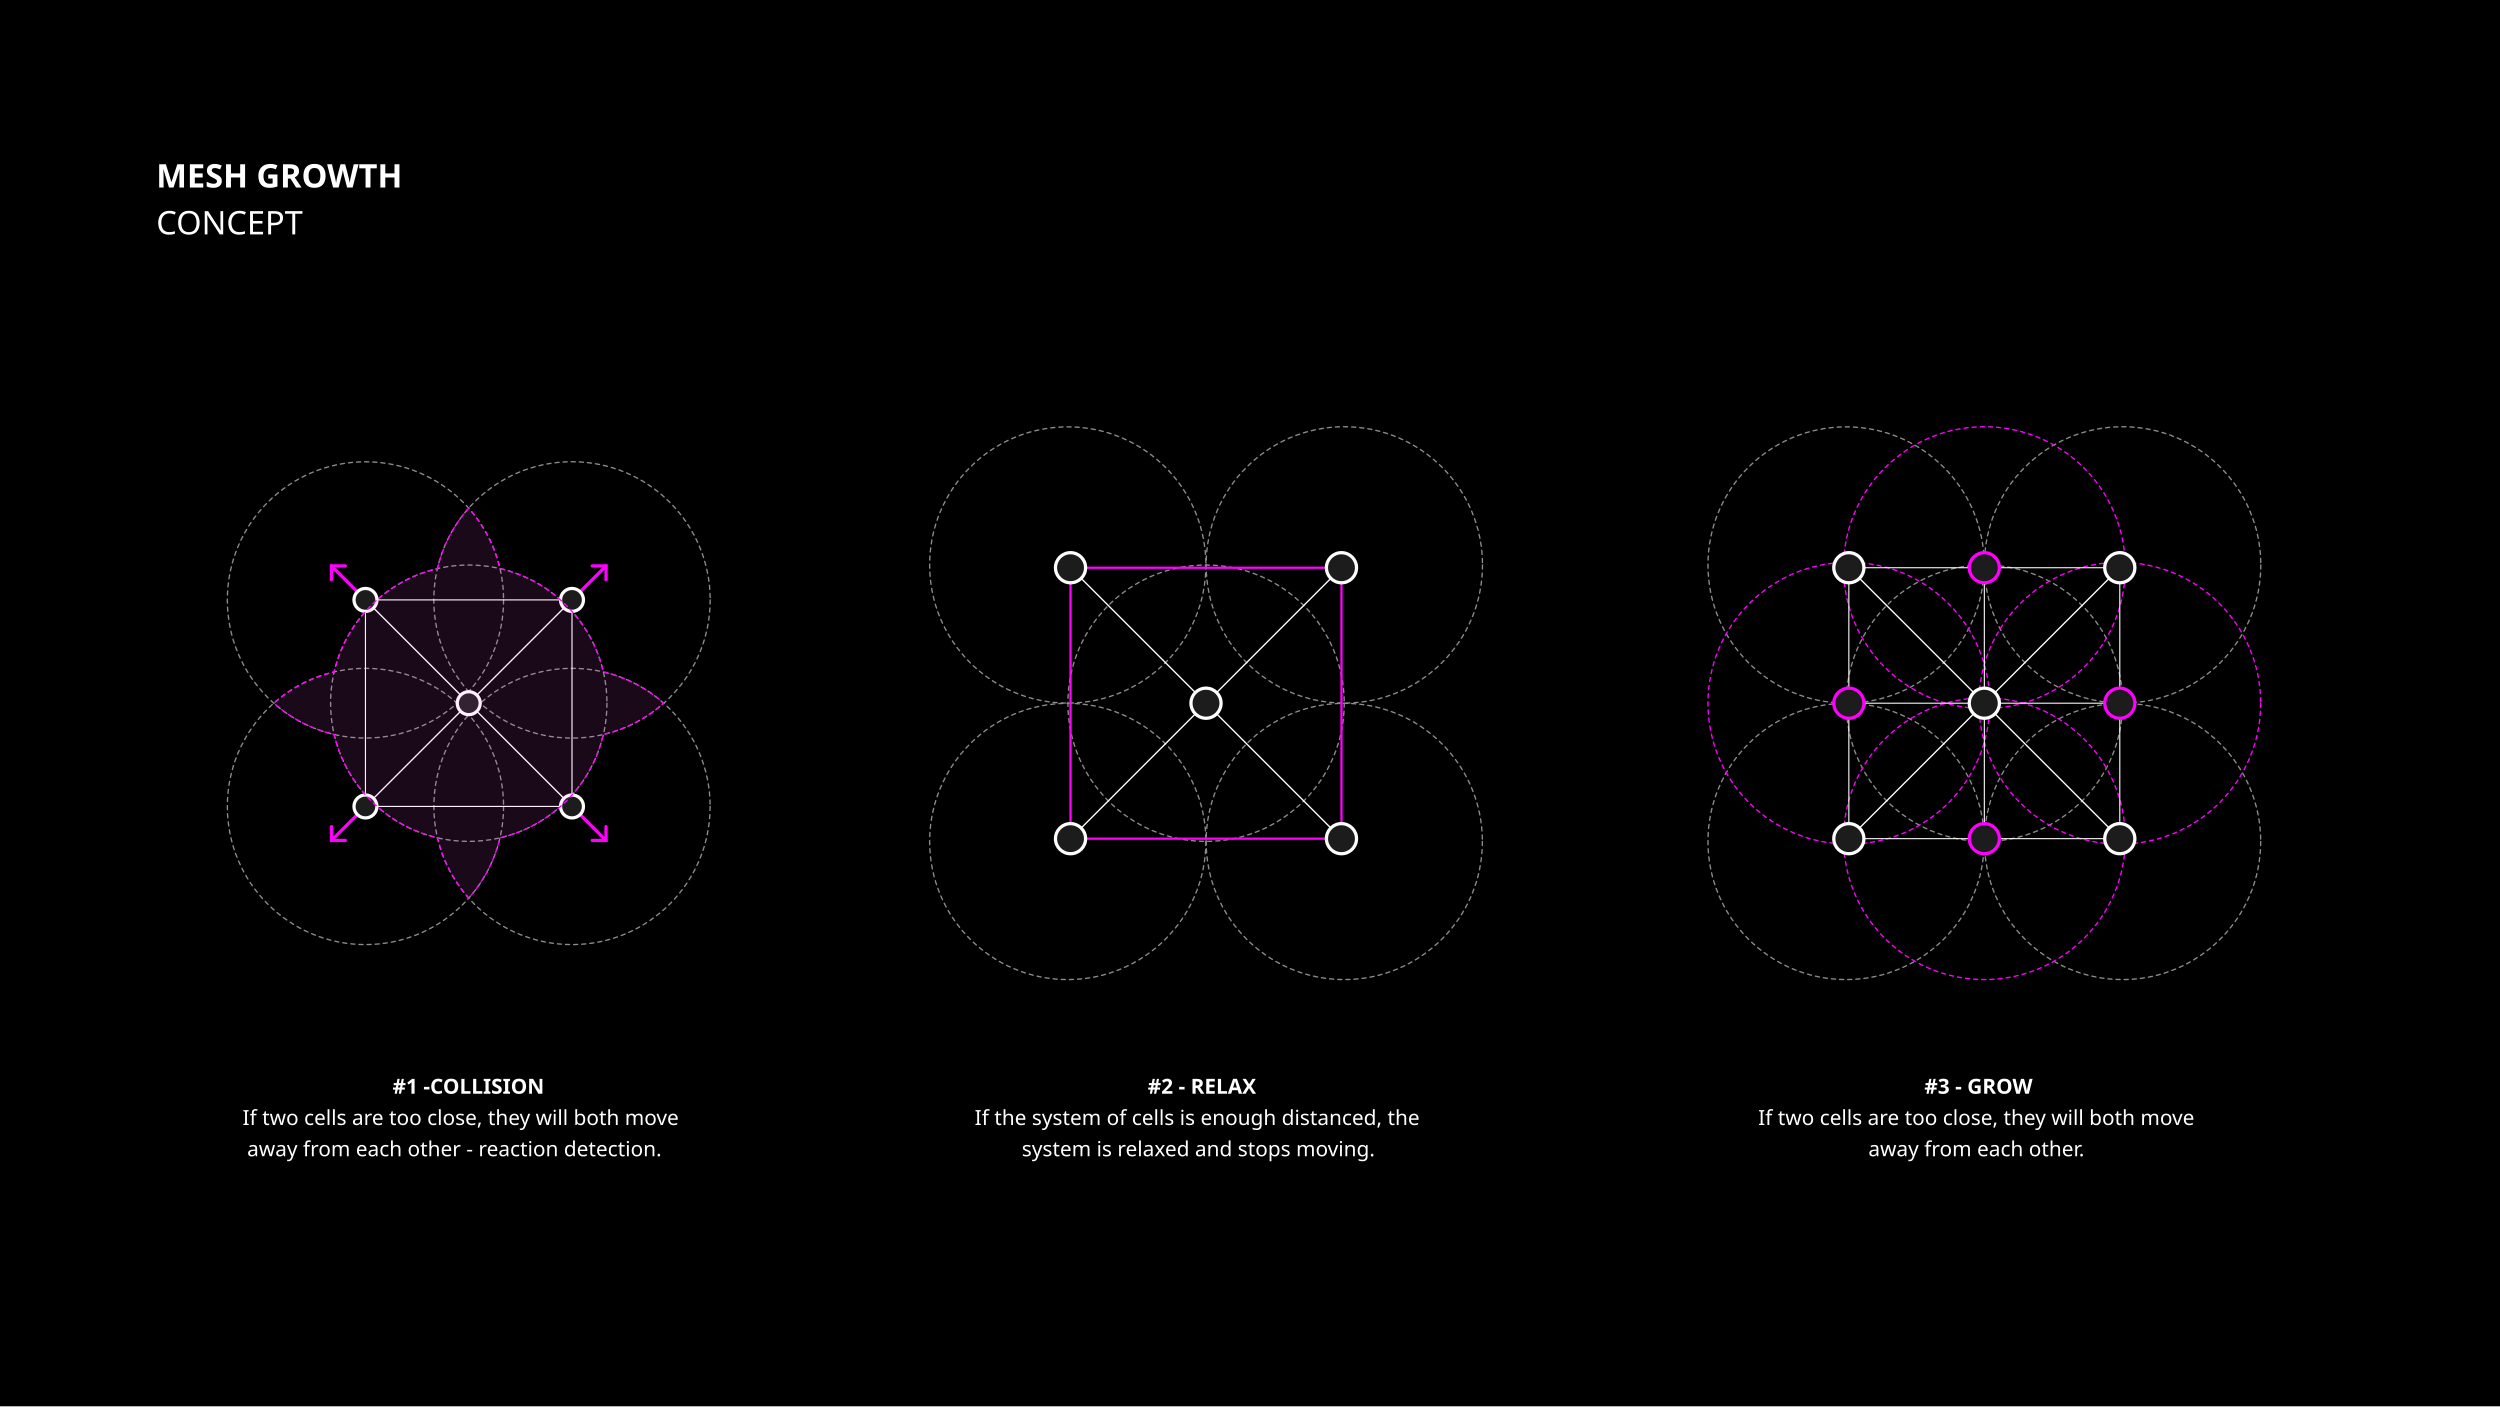
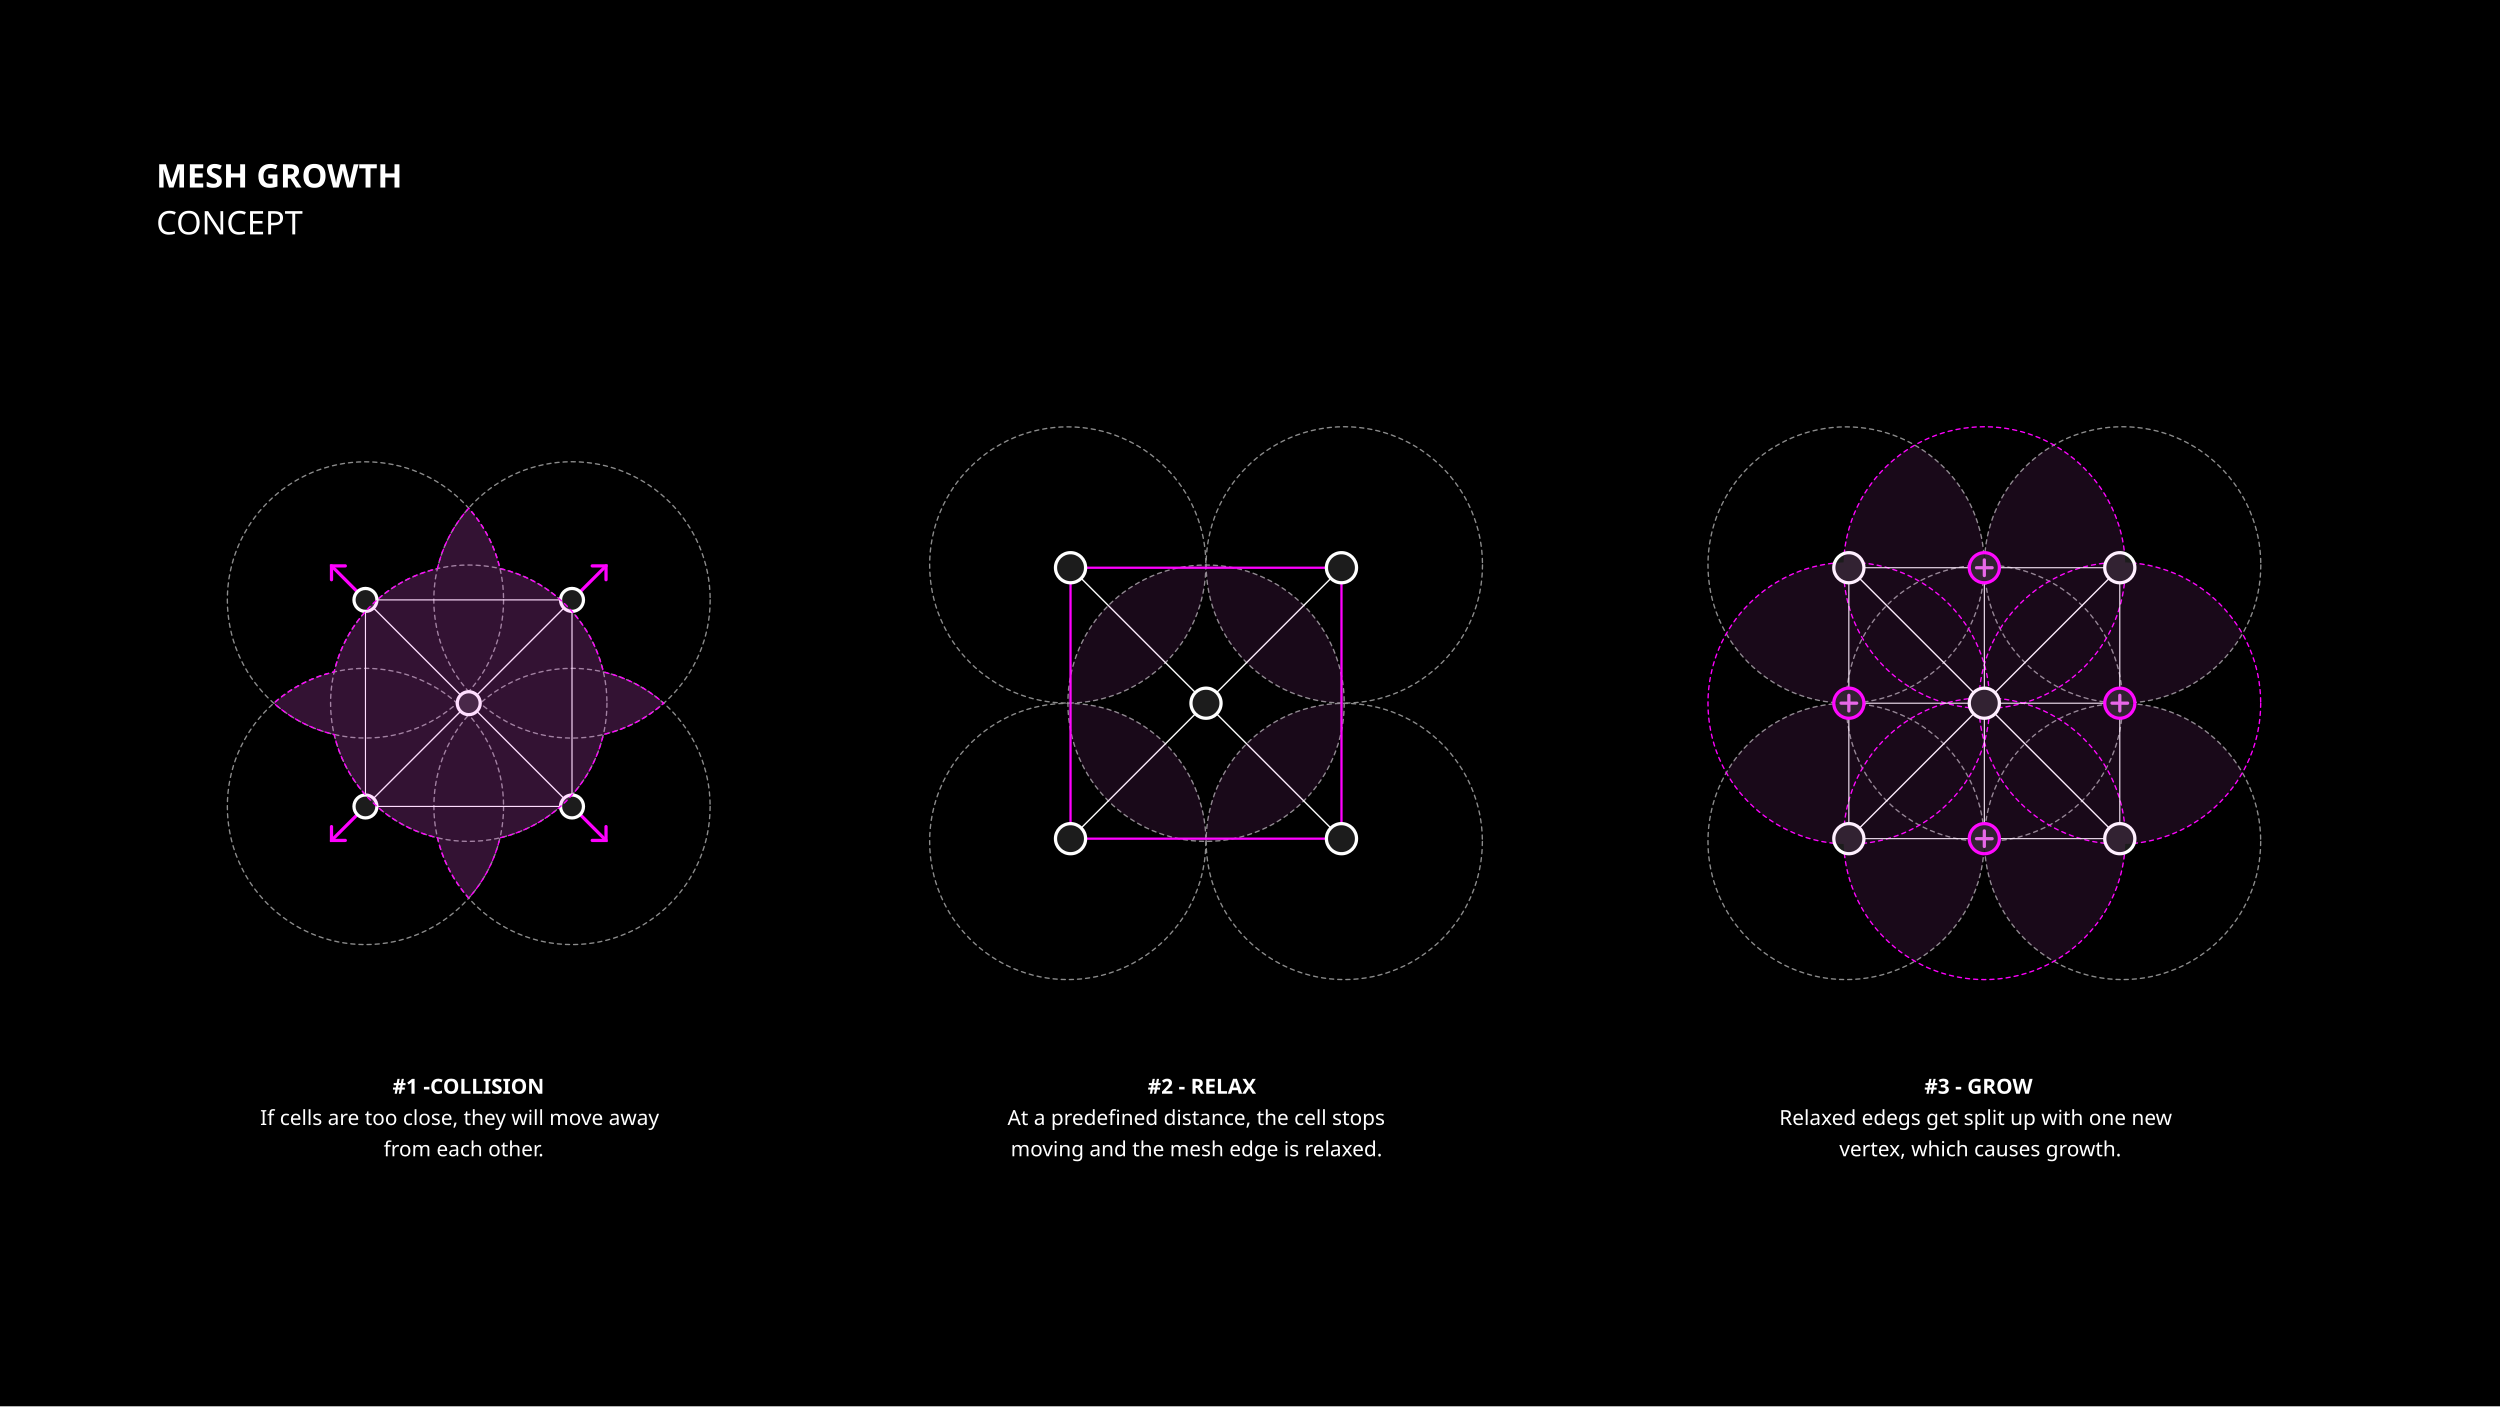
<svg xmlns="http://www.w3.org/2000/svg" width="100%" height="100%" viewBox="0 0 3840 2160" version="1.1" xml:space="preserve" style="fill-rule:evenodd;clip-rule:evenodd;stroke-linecap:round;stroke-linejoin:round;stroke-miterlimit:1.5;">
  <g transform="matrix(2.25707,0,0,1.51757,0,0)">
    <rect x="0" y="0" width="1701.32" height="1423.33" />
  </g>
  <g>
    <text x="240px" y="288px" style="font-family:'Poppins-Bold', 'Poppins';font-weight:700;font-size:50px;fill:white;">MESH GROWTH</text>
    <text x="240px" y="360px" style="font-family:'Poppins-ExtraLight', 'Poppins';font-weight:275;font-size:50px;fill:white;">CONCEPT</text>
  </g>
-   <g transform="matrix(1,0,0,1,120,1407.3)">
-     <text x="482.928px" y="272.703px" style="font-family:'Poppins-Bold', 'Poppins';font-weight:700;font-size:32px;fill:white;">#1 -COLLISION</text>
-     <text x="252.48px" y="320.703px" style="font-family:'Poppins-ExtraLight', 'Poppins';font-weight:275;font-size:32px;fill:white;">If two cells are too close, they will both move</text>
-     <text x="259.616px" y="368.703px" style="font-family:'Poppins-ExtraLight', 'Poppins';font-weight:275;font-size:32px;fill:white;">away from each other - reaction detection.</text>
-   </g>
-   <g transform="matrix(1,0,0,1,1252.5,1407.3)">
-     <text x="510.384px" y="272.703px" style="font-family:'Poppins-Bold', 'Poppins';font-weight:700;font-size:32px;fill:white;">#2 - RELAX</text>
-     <text x="244.56px" y="320.703px" style="font-family:'Poppins-ExtraLight', 'Poppins';font-weight:275;font-size:32px;fill:white;">If the system of cells is enough distanced, the</text>
-     <text x="317.024px" y="368.703px" style="font-family:'Poppins-ExtraLight', 'Poppins';font-weight:275;font-size:32px;fill:white;">system is relaxed and stops moving.</text>
-   </g>
-   <g transform="matrix(1,0,0,1,2448,1407.3)">
-     <text x="507.76px" y="272.703px" style="font-family:'Poppins-Bold', 'Poppins';font-weight:700;font-size:32px;fill:white;">#3 - GROW</text>
-     <text x="252.48px" y="320.703px" style="font-family:'Poppins-ExtraLight', 'Poppins';font-weight:275;font-size:32px;fill:white;">If two cells are too close, they will both move</text>
-     <text x="421.824px" y="368.703px" style="font-family:'Poppins-ExtraLight', 'Poppins';font-weight:275;font-size:32px;fill:white;">away from each other.</text>
-   </g>
-   <g id="m_grow" transform="matrix(1.18447,0,0,1.18447,-1931.28,-4460.59)">
-     <g transform="matrix(0.743703,0,0,0.743703,1077.41,1198.91)">
-       <g id="old_relax_circle">
-         <g transform="matrix(2.04185,0,0,2.04185,-4138.06,-5114.82)">
-           <circle cx="3967.36" cy="4914.02" r="117.954" style="fill:none;stroke:rgb(140,140,140);stroke-width:1.16px;stroke-dasharray:3.47,3.47,0,0;" />
-         </g>
-         <g transform="matrix(2.04185,0,0,2.04185,-4138.06,-5596.93)">
-           <circle cx="3967.36" cy="4914.02" r="117.954" style="fill:none;stroke:rgb(140,140,140);stroke-width:1.16px;stroke-dasharray:3.47,3.47,0,0;" />
-         </g>
-         <g transform="matrix(2.04185,0,0,2.04185,-3655.95,-5114.82)">
-           <circle cx="3967.36" cy="4914.02" r="117.954" style="fill:none;stroke:rgb(140,140,140);stroke-width:1.16px;stroke-dasharray:3.47,3.47,0,0;" />
-         </g>
-         <g transform="matrix(2.04275,0,0,2.04275,-3659.43,-5601.47)">
-           <circle cx="3967.36" cy="4914.02" r="117.954" style="fill:none;stroke:rgb(140,140,140);stroke-width:1.16px;stroke-dasharray:3.47,3.47,0,0;" />
-         </g>
-         <g transform="matrix(2.04275,0,0,2.04275,-3900.48,-5360.31)">
-           <circle cx="3967.36" cy="4914.02" r="117.954" style="fill:none;stroke:rgb(140,140,140);stroke-width:1.16px;stroke-dasharray:3.47,3.47,0,0;" />
-         </g>
-       </g>
-       <g id="new">
-         <g transform="matrix(2.08285,0,0,2.08285,-4295.88,-5557.34)">
-           <circle cx="3967.36" cy="4914.02" r="117.954" style="fill:none;stroke:rgb(255,0,255);stroke-width:1.14px;stroke-dasharray:3.41,3.41,0,0;" />
-         </g>
-         <g transform="matrix(2.08285,0,0,2.08285,-4059.55,-5793.77)">
-           <circle cx="3967.36" cy="4914.02" r="117.954" style="fill:none;stroke:rgb(255,0,255);stroke-width:1.14px;stroke-dasharray:3.41,3.41,0,0;" />
-         </g>
-         <g transform="matrix(2.08285,0,0,2.08285,-3823.44,-5557.34)">
-           <circle cx="3967.36" cy="4914.02" r="117.954" style="fill:none;stroke:rgb(255,0,255);stroke-width:1.14px;stroke-dasharray:3.41,3.41,0,0;" />
-         </g>
-         <g transform="matrix(2.08285,0,0,2.08285,-4059.45,-5321.12)">
-           <circle cx="3967.36" cy="4914.02" r="117.954" style="fill:none;stroke:rgb(255,0,255);stroke-width:1.14px;stroke-dasharray:3.41,3.41,0,0;" />
-         </g>
-       </g>
-     </g>
-     <g transform="matrix(0.542367,0,0,0.542367,3568.65,3766.8)">
-       <g transform="matrix(1.34962,0,0,1,-1744.23,395.755)">
-         <path d="M1920,960L2400,960" style="fill:none;stroke:white;stroke-width:2.62px;" />
-       </g>
-       <g transform="matrix(1.34962,0,0,1,-1744.23,719.665)">
-         <path d="M1920,960L2400,960" style="fill:none;stroke:white;stroke-width:2.62px;" />
-       </g>
-       <g transform="matrix(1.34962,0,0,1,-1744.23,1043.57)">
-         <path d="M1920,960L2400,960" style="fill:none;stroke:white;stroke-width:2.62px;" />
-       </g>
-       <g transform="matrix(8.26406e-17,-1.34962,1,6.12323e-17,-112.953,4594.85)">
-         <path d="M1920,960L2400,960" style="fill:none;stroke:white;stroke-width:2.62px;" />
-       </g>
-       <g transform="matrix(8.26406e-17,-1.34962,1,6.12323e-17,210.956,4594.85)">
-         <path d="M1920,960L2400,960" style="fill:none;stroke:white;stroke-width:2.62px;" />
-       </g>
-       <g transform="matrix(8.26406e-17,-1.34962,1,6.12323e-17,534.866,4594.85)">
-         <path d="M1920,960L2400,960" style="fill:none;stroke:white;stroke-width:2.62px;" />
-       </g>
-       <g transform="matrix(1.86489,0,0,1.86489,-6668.57,-7043.93)">
-         <path d="M4030.05,4851.48L4377.43,4504.11" style="fill:none;stroke:white;stroke-width:1.74px;" />
-       </g>
-       <g transform="matrix(1.86489,0,0,1.86489,-6668.57,-7043.93)">
-         <path d="M4030.05,4504.11L4377.43,4851.48" style="fill:none;stroke:white;stroke-width:1.74px;" />
-       </g>
-       <g id="new-vertices">
-         <g transform="matrix(1.5,0,0,1.5,-1061.04,95.7548)">
-           <circle cx="1488" cy="840" r="24" style="fill:rgb(28,28,28);stroke:rgb(255,0,255);stroke-width:5.19px;" />
-         </g>
-         <g transform="matrix(1.5,0,0,1.5,-1061.04,743.574)">
-           <circle cx="1488" cy="840" r="24" style="fill:rgb(28,28,28);stroke:rgb(255,0,255);stroke-width:5.19px;" />
-         </g>
-         <g transform="matrix(1.5,0,0,1.5,-1384.95,419.665)">
-           <circle cx="1488" cy="840" r="24" style="fill:rgb(28,28,28);stroke:rgb(255,0,255);stroke-width:5.19px;" />
-         </g>
-         <g transform="matrix(1.5,0,0,1.5,-737.134,419.665)">
-           <circle cx="1488" cy="840" r="24" style="fill:rgb(28,28,28);stroke:rgb(255,0,255);stroke-width:5.19px;" />
-         </g>
-       </g>
-       <g id="old-vertices">
-         <g transform="matrix(1.5,0,0,1.5,-1061.04,419.665)">
-           <circle cx="1488" cy="840" r="24" style="fill:rgb(28,28,28);stroke:white;stroke-width:5.19px;" />
-         </g>
-         <g transform="matrix(1.5,0,0,1.5,-1384.95,95.7548)">
-           <circle cx="1488" cy="840" r="24" style="fill:rgb(28,28,28);stroke:white;stroke-width:5.19px;" />
-         </g>
-         <g transform="matrix(1.5,0,0,1.5,-1384.95,743.574)">
-           <circle cx="1488" cy="840" r="24" style="fill:rgb(28,28,28);stroke:white;stroke-width:5.19px;" />
-         </g>
-         <g transform="matrix(1.5,0,0,1.5,-737.134,95.7548)">
-           <circle cx="1488" cy="840" r="24" style="fill:rgb(28,28,28);stroke:white;stroke-width:5.19px;" />
-         </g>
-         <g transform="matrix(1.5,0,0,1.5,-737.134,743.574)">
-           <circle cx="1488" cy="840" r="24" style="fill:rgb(28,28,28);stroke:white;stroke-width:5.19px;" />
-         </g>
-       </g>
-     </g>
-   </g>
-   <g id="relax" transform="matrix(1.18447,0,0,1.18447,-3126.78,-4460.59)">
-     <g id="old_relax_circle1" transform="matrix(0.743703,0,0,0.743703,1077.41,1198.91)">
-       <g transform="matrix(2.04185,0,0,2.04185,-4138.06,-5114.82)">
-         <circle cx="3967.36" cy="4914.02" r="117.954" style="fill:none;stroke:rgb(140,140,140);stroke-width:1.16px;stroke-dasharray:3.47,3.47,0,0;" />
-       </g>
-       <g transform="matrix(2.04185,0,0,2.04185,-4138.06,-5596.93)">
-         <circle cx="3967.36" cy="4914.02" r="117.954" style="fill:none;stroke:rgb(140,140,140);stroke-width:1.16px;stroke-dasharray:3.47,3.47,0,0;" />
-       </g>
-       <g transform="matrix(2.04185,0,0,2.04185,-3655.95,-5114.82)">
-         <circle cx="3967.36" cy="4914.02" r="117.954" style="fill:none;stroke:rgb(140,140,140);stroke-width:1.16px;stroke-dasharray:3.47,3.47,0,0;" />
-       </g>
-       <g transform="matrix(2.04275,0,0,2.04275,-3659.43,-5601.47)">
-         <circle cx="3967.36" cy="4914.02" r="117.954" style="fill:none;stroke:rgb(140,140,140);stroke-width:1.16px;stroke-dasharray:3.47,3.47,0,0;" />
-       </g>
-       <g transform="matrix(2.04275,0,0,2.04275,-3900.48,-5360.31)">
-         <circle cx="3967.36" cy="4914.02" r="117.954" style="fill:none;stroke:rgb(140,140,140);stroke-width:1.16px;stroke-dasharray:3.47,3.47,0,0;" />
-       </g>
-     </g>
-     <g transform="matrix(0.542367,0,0,0.542367,3568.65,3766.8)">
-       <g id="edges_to_split">
-         <g transform="matrix(1.34962,0,0,1,-1744.23,395.755)">
-           <path d="M1920,960L2400,960" style="fill:none;stroke:rgb(255,0,255);stroke-width:5.46px;" />
-         </g>
-         <g transform="matrix(1.34962,0,0,1,-1744.23,1043.57)">
-           <path d="M1920,960L2400,960" style="fill:none;stroke:rgb(255,0,255);stroke-width:5.46px;" />
-         </g>
-         <g transform="matrix(8.26406e-17,-1.34962,1,6.12323e-17,-112.953,4594.85)">
-           <path d="M1920,960L2400,960" style="fill:none;stroke:rgb(255,0,255);stroke-width:5.46px;" />
-         </g>
-         <g transform="matrix(8.26406e-17,-1.34962,1,6.12323e-17,534.866,4594.85)">
-           <path d="M1920,960L2400,960" style="fill:none;stroke:rgb(255,0,255);stroke-width:5.46px;" />
-         </g>
-       </g>
-       <g transform="matrix(1.86489,0,0,1.86489,-4863.33,-7043.93)">
-         <path d="M3062.04,4504.11L3409.41,4851.48" style="fill:none;stroke:white;stroke-width:1.74px;" />
-       </g>
-       <g transform="matrix(1.86489,0,0,1.86489,-4863.33,-7043.93)">
-         <path d="M3062.04,4851.48L3409.41,4504.11" style="fill:none;stroke:white;stroke-width:1.74px;" />
-       </g>
-       <g id="old-vertices1">
-         <g transform="matrix(1.5,0,0,1.5,-1061.04,419.665)">
-           <circle cx="1488" cy="840" r="24" style="fill:rgb(28,28,28);stroke:white;stroke-width:5.19px;" />
-         </g>
-         <g transform="matrix(1.5,0,0,1.5,-1384.95,95.7548)">
-           <circle cx="1488" cy="840" r="24" style="fill:rgb(28,28,28);stroke:white;stroke-width:5.19px;" />
-         </g>
-         <g transform="matrix(1.5,0,0,1.5,-1384.95,743.574)">
-           <circle cx="1488" cy="840" r="24" style="fill:rgb(28,28,28);stroke:white;stroke-width:5.19px;" />
-         </g>
-         <g transform="matrix(1.5,0,0,1.5,-737.134,95.7548)">
-           <circle cx="1488" cy="840" r="24" style="fill:rgb(28,28,28);stroke:white;stroke-width:5.19px;" />
-         </g>
-         <g transform="matrix(1.5,0,0,1.5,-737.134,743.574)">
-           <circle cx="1488" cy="840" r="24" style="fill:rgb(28,28,28);stroke:white;stroke-width:5.19px;" />
-         </g>
-       </g>
-     </g>
-   </g>
-   <g id="collision" transform="matrix(1.19804,0,0,1.19804,-1996.87,-4524.07)">
-     <g transform="matrix(0.645187,0.645187,-0.515678,0.515678,2050.48,3346.58)">
-       <g transform="matrix(0.646866,-0.809323,0.646866,0.809323,35.625,788.624)">
-         <path d="M930.836,1269.65L930.836,1290.86L909.623,1290.86" style="fill:none;stroke:rgb(255,0,255);stroke-width:5px;stroke-linejoin:miter;stroke-miterlimit:10;" />
-         <path d="M877.683,1237.71C877.683,1237.71 920.006,1280.03 930.836,1290.86" style="fill:none;stroke:rgb(255,0,255);stroke-width:5px;" />
-       </g>
-       <g transform="matrix(-1,-1.22465e-16,1.22465e-16,-1,2400,2160)">
-         <g transform="matrix(-0.646866,0.809323,-0.646866,-0.809323,2364.37,1371.38)">
-           <path d="M509.164,890.402L509.164,869.188L530.377,869.188" style="fill:none;stroke:rgb(255,0,255);stroke-width:5px;stroke-linejoin:miter;stroke-miterlimit:10;" />
-           <path d="M562.317,922.341C562.317,922.341 519.994,880.018 509.164,869.188" style="fill:none;stroke:rgb(255,0,255);stroke-width:5px;" />
-         </g>
-       </g>
-     </g>
-     <g transform="matrix(0.645187,-0.645187,0.515678,0.515678,936.617,4895.03)">
-       <g transform="matrix(0.646866,0.809323,-0.646866,0.809323,1432.89,-376.801)">
-         <path d="M909.623,869.188L930.836,869.188L930.836,890.402" style="fill:none;stroke:rgb(255,0,255);stroke-width:5px;stroke-linejoin:miter;stroke-miterlimit:10;" />
-         <path d="M877.683,922.341C877.683,922.341 920.006,880.018 930.836,869.188" style="fill:none;stroke:rgb(255,0,255);stroke-width:5px;" />
-       </g>
-       <g transform="matrix(-1,-1.22465e-16,1.22465e-16,-1,2400,2160)">
-         <g transform="matrix(-0.646866,-0.809323,0.646866,-0.809323,967.112,2536.8)">
-           <path d="M530.377,1290.86L509.164,1290.86L509.164,1269.65" style="fill:none;stroke:rgb(255,0,255);stroke-width:5px;stroke-linejoin:miter;stroke-miterlimit:10;" />
-           <path d="M562.317,1237.71C562.317,1237.71 519.994,1280.03 509.164,1290.86" style="fill:none;stroke:rgb(255,0,255);stroke-width:5px;" />
-         </g>
-       </g>
-     </g>
-     <g>
-       <g transform="matrix(1.50133,0,0,1.50133,-3820.98,-2567.37)">
-         <circle cx="3967.36" cy="4914.02" r="117.954" style="fill:none;stroke:rgb(140,140,140);stroke-width:1.16px;stroke-dasharray:3.47,3.47,0,0;" />
-       </g>
-       <g transform="matrix(1.50133,0,0,1.50133,-3820.98,-2832.18)">
-         <circle cx="3967.36" cy="4914.02" r="117.954" style="fill:none;stroke:rgb(140,140,140);stroke-width:1.16px;stroke-dasharray:3.47,3.47,0,0;" />
-       </g>
-       <g transform="matrix(1.50133,0,0,1.50133,-3556.17,-2567.37)">
-         <circle cx="3967.36" cy="4914.02" r="117.954" style="fill:none;stroke:rgb(140,140,140);stroke-width:1.16px;stroke-dasharray:3.47,3.47,0,0;" />
-       </g>
-       <g transform="matrix(1.50199,0,0,1.50199,-3558.8,-2835.44)">
-         <circle cx="3967.36" cy="4914.02" r="117.954" style="fill:none;stroke:rgb(140,140,140);stroke-width:1.16px;stroke-dasharray:3.47,3.47,0,0;" />
-       </g>
-       <g transform="matrix(1.50199,0,0,1.50199,-3691.15,-2703.01)">
-         <circle cx="3967.36" cy="4914.02" r="117.954" style="fill:none;stroke:rgb(140,140,140);stroke-width:1.16px;stroke-dasharray:3.47,3.47,0,0;" />
-       </g>
-     </g>
-     <g id="collision1" transform="matrix(0.75368,0,0,0.75368,-900.538,1152.22)">
+   <g>
+     <g id="m_grow" transform="matrix(1.18447,0,0,1.18447,-1931.28,-4460.59)">
+       <g transform="matrix(0.743703,0,0,0.743703,1077.41,1198.91)">
+         <g id="old_relax_circle">
+           <g transform="matrix(2.04185,0,0,2.04185,-4138.06,-5114.82)">
+             <circle cx="3967.36" cy="4914.02" r="117.954" style="fill:none;stroke:rgb(140,140,140);stroke-width:1.16px;stroke-dasharray:3.47,3.47,0,0;" />
+           </g>
+           <g transform="matrix(2.04185,0,0,2.04185,-4138.06,-5596.93)">
+             <circle cx="3967.36" cy="4914.02" r="117.954" style="fill:none;stroke:rgb(140,140,140);stroke-width:1.16px;stroke-dasharray:3.47,3.47,0,0;" />
+           </g>
+           <g transform="matrix(2.04185,0,0,2.04185,-3655.95,-5114.82)">
+             <circle cx="3967.36" cy="4914.02" r="117.954" style="fill:none;stroke:rgb(140,140,140);stroke-width:1.16px;stroke-dasharray:3.47,3.47,0,0;" />
+           </g>
+           <g transform="matrix(2.04275,0,0,2.04275,-3659.43,-5601.47)">
+             <circle cx="3967.36" cy="4914.02" r="117.954" style="fill:none;stroke:rgb(140,140,140);stroke-width:1.16px;stroke-dasharray:3.47,3.47,0,0;" />
+           </g>
+           <g transform="matrix(2.04275,0,0,2.04275,-3900.48,-5360.31)">
+             <circle cx="3967.36" cy="4914.02" r="117.954" style="fill:none;stroke:rgb(140,140,140);stroke-width:1.16px;stroke-dasharray:3.47,3.47,0,0;" />
+           </g>
+         </g>
+         <g id="new">
+           <g transform="matrix(2.08285,0,0,2.08285,-4295.88,-5557.34)">
+             <circle cx="3967.36" cy="4914.02" r="117.954" style="fill:none;stroke:rgb(255,0,255);stroke-width:1.14px;stroke-dasharray:3.41,3.41,0,0;" />
+           </g>
+           <g transform="matrix(2.08285,0,0,2.08285,-4059.55,-5793.77)">
+             <circle cx="3967.36" cy="4914.02" r="117.954" style="fill:none;stroke:rgb(255,0,255);stroke-width:1.14px;stroke-dasharray:3.41,3.41,0,0;" />
+           </g>
+           <g transform="matrix(2.08285,0,0,2.08285,-3823.44,-5557.34)">
+             <circle cx="3967.36" cy="4914.02" r="117.954" style="fill:none;stroke:rgb(255,0,255);stroke-width:1.14px;stroke-dasharray:3.41,3.41,0,0;" />
+           </g>
+           <g transform="matrix(2.08285,0,0,2.08285,-4059.45,-5321.12)">
+             <circle cx="3967.36" cy="4914.02" r="117.954" style="fill:none;stroke:rgb(255,0,255);stroke-width:1.14px;stroke-dasharray:3.41,3.41,0,0;" />
+           </g>
+         </g>
+       </g>
      <g transform="matrix(0.542367,0,0,0.542367,3568.65,3766.8)">
        <g transform="matrix(1.34962,0,0,1,-1744.23,395.755)">
-           <path d="M1920,960L2400,960" style="fill:none;stroke:white;stroke-width:3.58px;" />
+           <path d="M1920,960L2400,960" style="fill:none;stroke:white;stroke-width:2.62px;" />
+         </g>
+         <g transform="matrix(1.34962,0,0,1,-1744.23,719.665)">
+           <path d="M1920,960L2400,960" style="fill:none;stroke:white;stroke-width:2.62px;" />
        </g>
        <g transform="matrix(1.34962,0,0,1,-1744.23,1043.57)">
-           <path d="M1920,960L2400,960" style="fill:none;stroke:white;stroke-width:3.58px;" />
+           <path d="M1920,960L2400,960" style="fill:none;stroke:white;stroke-width:2.62px;" />
        </g>
        <g transform="matrix(8.26406e-17,-1.34962,1,6.12323e-17,-112.953,4594.85)">
-           <path d="M1920,960L2400,960" style="fill:none;stroke:white;stroke-width:3.58px;" />
+           <path d="M1920,960L2400,960" style="fill:none;stroke:white;stroke-width:2.62px;" />
+         </g>
+         <g transform="matrix(8.26406e-17,-1.34962,1,6.12323e-17,210.956,4594.85)">
+           <path d="M1920,960L2400,960" style="fill:none;stroke:white;stroke-width:2.62px;" />
        </g>
        <g transform="matrix(8.26406e-17,-1.34962,1,6.12323e-17,534.866,4594.85)">
-           <path d="M1920,960L2400,960" style="fill:none;stroke:white;stroke-width:3.58px;" />
+           <path d="M1920,960L2400,960" style="fill:none;stroke:white;stroke-width:2.62px;" />
+         </g>
+         <g transform="matrix(1.86489,0,0,1.86489,-6668.57,-7043.93)">
+           <path d="M4030.05,4851.48L4377.43,4504.11" style="fill:none;stroke:white;stroke-width:1.74px;" />
+         </g>
+         <g transform="matrix(1.86489,0,0,1.86489,-6668.57,-7043.93)">
+           <path d="M4030.05,4504.11L4377.43,4851.48" style="fill:none;stroke:white;stroke-width:1.74px;" />
+         </g>
+         <g id="new-vertices">
+           <g transform="matrix(1.5,0,0,1.5,-1061.04,95.7548)">
+             <circle cx="1488" cy="840" r="24" style="fill:rgb(28,28,28);stroke:rgb(255,0,255);stroke-width:5.19px;" />
+           </g>
+           <g transform="matrix(1.5,0,0,1.5,-1061.04,743.574)">
+             <circle cx="1488" cy="840" r="24" style="fill:rgb(28,28,28);stroke:rgb(255,0,255);stroke-width:5.19px;" />
+           </g>
+           <g transform="matrix(1.5,0,0,1.5,-1384.95,419.665)">
+             <circle cx="1488" cy="840" r="24" style="fill:rgb(28,28,28);stroke:rgb(255,0,255);stroke-width:5.19px;" />
+           </g>
+           <g transform="matrix(1.5,0,0,1.5,-737.134,419.665)">
+             <circle cx="1488" cy="840" r="24" style="fill:rgb(28,28,28);stroke:rgb(255,0,255);stroke-width:5.19px;" />
+           </g>
+         </g>
+         <g id="old-vertices">
+           <g transform="matrix(1.5,0,0,1.5,-1061.04,419.665)">
+             <circle cx="1488" cy="840" r="24" style="fill:rgb(28,28,28);stroke:white;stroke-width:5.19px;" />
+           </g>
+           <g transform="matrix(1.5,0,0,1.5,-1384.95,95.7548)">
+             <circle cx="1488" cy="840" r="24" style="fill:rgb(28,28,28);stroke:white;stroke-width:5.19px;" />
+           </g>
+           <g transform="matrix(1.5,0,0,1.5,-1384.95,743.574)">
+             <circle cx="1488" cy="840" r="24" style="fill:rgb(28,28,28);stroke:white;stroke-width:5.19px;" />
+           </g>
+           <g transform="matrix(1.5,0,0,1.5,-737.134,95.7548)">
+             <circle cx="1488" cy="840" r="24" style="fill:rgb(28,28,28);stroke:white;stroke-width:5.19px;" />
+           </g>
+           <g transform="matrix(1.5,0,0,1.5,-737.134,743.574)">
+             <circle cx="1488" cy="840" r="24" style="fill:rgb(28,28,28);stroke:white;stroke-width:5.19px;" />
+           </g>
+         </g>
+       </g>
+       <g transform="matrix(0.844263,0,0,0.844263,1630.5,3765.91)">
+         <g transform="matrix(2.04461,0,0,2.04461,742.227,-969.677)">
+           <path d="M1025.92,996.611L1025.92,1008.35" style="fill:none;stroke:rgb(229,105,229);stroke-width:2.45px;" />
+           <g transform="matrix(6.12323e-17,-1,1,6.12323e-17,23.4364,2028.4)">
+             <path d="M1025.92,996.611L1025.92,1008.35" style="fill:none;stroke:rgb(229,105,229);stroke-width:2.45px;" />
+           </g>
+         </g>
+         <g transform="matrix(2.04461,0,0,2.04461,1158.4,-969.677)">
+           <path d="M1025.92,996.611L1025.92,1008.35" style="fill:none;stroke:rgb(229,105,229);stroke-width:2.45px;" />
+           <g transform="matrix(6.12323e-17,-1,1,6.12323e-17,23.4364,2028.4)">
+             <path d="M1025.92,996.611L1025.92,1008.35" style="fill:none;stroke:rgb(229,105,229);stroke-width:2.45px;" />
+           </g>
+         </g>
+         <g transform="matrix(2.04461,0,0,2.04461,950.312,-1177.67)">
+           <path d="M1025.92,996.611L1025.92,1008.35" style="fill:none;stroke:rgb(229,105,229);stroke-width:2.45px;" />
+           <g transform="matrix(6.12323e-17,-1,1,6.12323e-17,23.4364,2028.4)">
+             <path d="M1025.92,996.611L1025.92,1008.35" style="fill:none;stroke:rgb(229,105,229);stroke-width:2.45px;" />
+           </g>
+         </g>
+         <g transform="matrix(2.04461,0,0,2.04461,950.312,-761.498)">
+           <path d="M1025.92,996.611L1025.92,1008.35" style="fill:none;stroke:rgb(229,105,229);stroke-width:2.45px;" />
+           <g transform="matrix(6.12323e-17,-1,1,6.12323e-17,23.4364,2028.4)">
+             <path d="M1025.92,996.611L1025.92,1008.35" style="fill:none;stroke:rgb(229,105,229);stroke-width:2.45px;" />
+           </g>
+         </g>
+       </g>
+       <g transform="matrix(0.844263,0,0,0.844263,1630.5,3765.91)">
+         <path d="M3154.73,683.546C3218.04,719.547 3261.46,786.547 3264.27,863.833C3341.49,866.742 3408.41,910.191 3444.33,973.484C3407.65,1037.07 3338.96,1079.91 3260.34,1079.91L3260.25,1079.91L3260.25,1080.28C3338.9,1080.28 3407.61,1123.17 3444.26,1186.83C3408.32,1250.03 3341.49,1293.41 3264.36,1296.35C3261.49,1373.6 3218.04,1440.56 3154.74,1476.5C3091.04,1439.88 3048.09,1371.14 3048.09,1292.44L3048.09,1292.34L3047.72,1292.34L3047.72,1292.44C3047.72,1371.05 3004.87,1439.74 2941.26,1476.39C2878.06,1440.42 2834.7,1373.53 2831.83,1296.37C2754.55,1293.55 2687.55,1250.14 2651.55,1186.83C2688.2,1123.17 2756.91,1080.28 2835.56,1080.28L2835.75,1080.28L2835.75,1079.91L2835.56,1079.91C2756.91,1079.91 2688.2,1037.02 2651.55,973.356C2687.53,910.081 2754.49,866.674 2831.73,863.826C2834.54,786.625 2877.87,719.686 2941.05,683.673C3004.76,720.284 3047.72,789.04 3047.72,867.75L3047.72,867.844L3048.09,867.844L3048.09,867.656C3048.09,788.947 3091.03,720.186 3154.73,683.546Z" style="fill:rgb(255,92,255);fill-opacity:0.1;" />
+       </g>
+     </g>
+     <g id="relax" transform="matrix(1.18447,0,0,1.18447,-3126.78,-4460.59)">
+       <g id="old_relax_circle1" transform="matrix(0.743703,0,0,0.743703,1077.41,1198.91)">
+         <g transform="matrix(2.04185,0,0,2.04185,-4138.06,-5114.82)">
+           <circle cx="3967.36" cy="4914.02" r="117.954" style="fill:none;stroke:rgb(140,140,140);stroke-width:1.16px;stroke-dasharray:3.47,3.47,0,0;" />
+         </g>
+         <g transform="matrix(2.04185,0,0,2.04185,-4138.06,-5596.93)">
+           <circle cx="3967.36" cy="4914.02" r="117.954" style="fill:none;stroke:rgb(140,140,140);stroke-width:1.16px;stroke-dasharray:3.47,3.47,0,0;" />
+         </g>
+         <g transform="matrix(2.04185,0,0,2.04185,-3655.95,-5114.82)">
+           <circle cx="3967.36" cy="4914.02" r="117.954" style="fill:none;stroke:rgb(140,140,140);stroke-width:1.16px;stroke-dasharray:3.47,3.47,0,0;" />
+         </g>
+         <g transform="matrix(2.04275,0,0,2.04275,-3659.43,-5601.47)">
+           <circle cx="3967.36" cy="4914.02" r="117.954" style="fill:none;stroke:rgb(140,140,140);stroke-width:1.16px;stroke-dasharray:3.47,3.47,0,0;" />
+         </g>
+         <g transform="matrix(2.04275,0,0,2.04275,-3900.48,-5360.31)">
+           <circle cx="3967.36" cy="4914.02" r="117.954" style="fill:none;stroke:rgb(140,140,140);stroke-width:1.16px;stroke-dasharray:3.47,3.47,0,0;" />
+         </g>
+       </g>
+       <g transform="matrix(0.542367,0,0,0.542367,3568.65,3766.8)">
+         <g id="edges_to_split">
+           <g transform="matrix(1.34962,0,0,1,-1744.23,395.755)">
+             <path d="M1920,960L2400,960" style="fill:none;stroke:rgb(255,0,255);stroke-width:5.46px;" />
+           </g>
+           <g transform="matrix(1.34962,0,0,1,-1744.23,1043.57)">
+             <path d="M1920,960L2400,960" style="fill:none;stroke:rgb(255,0,255);stroke-width:5.46px;" />
+           </g>
+           <g transform="matrix(8.26406e-17,-1.34962,1,6.12323e-17,-112.953,4594.85)">
+             <path d="M1920,960L2400,960" style="fill:none;stroke:rgb(255,0,255);stroke-width:5.46px;" />
+           </g>
+           <g transform="matrix(8.26406e-17,-1.34962,1,6.12323e-17,534.866,4594.85)">
+             <path d="M1920,960L2400,960" style="fill:none;stroke:rgb(255,0,255);stroke-width:5.46px;" />
+           </g>
        </g>
        <g transform="matrix(1.86489,0,0,1.86489,-4863.33,-7043.93)">
-           <path d="M3062.04,4504.11L3409.41,4851.48" style="fill:none;stroke:white;stroke-width:2.28px;" />
+           <path d="M3062.04,4504.11L3409.41,4851.48" style="fill:none;stroke:white;stroke-width:1.74px;" />
        </g>
        <g transform="matrix(1.86489,0,0,1.86489,-4863.33,-7043.93)">
-           <path d="M3062.04,4851.48L3409.41,4504.11" style="fill:none;stroke:white;stroke-width:2.28px;" />
-         </g>
-         <g id="old-vertices2">
+           <path d="M3062.04,4851.48L3409.41,4504.11" style="fill:none;stroke:white;stroke-width:1.74px;" />
+         </g>
+         <g id="old-vertices1">
          <g transform="matrix(1.5,0,0,1.5,-1061.04,419.665)">
-             <circle cx="1488" cy="840" r="24" style="fill:rgb(28,28,28);stroke:white;stroke-width:6.81px;" />
+             <circle cx="1488" cy="840" r="24" style="fill:rgb(28,28,28);stroke:white;stroke-width:5.19px;" />
          </g>
          <g transform="matrix(1.5,0,0,1.5,-1384.95,95.7548)">
-             <circle cx="1488" cy="840" r="24" style="fill:rgb(28,28,28);stroke:white;stroke-width:6.81px;" />
+             <circle cx="1488" cy="840" r="24" style="fill:rgb(28,28,28);stroke:white;stroke-width:5.19px;" />
          </g>
          <g transform="matrix(1.5,0,0,1.5,-1384.95,743.574)">
-             <circle cx="1488" cy="840" r="24" style="fill:rgb(28,28,28);stroke:white;stroke-width:6.81px;" />
+             <circle cx="1488" cy="840" r="24" style="fill:rgb(28,28,28);stroke:white;stroke-width:5.19px;" />
          </g>
          <g transform="matrix(1.5,0,0,1.5,-737.134,95.7548)">
-             <circle cx="1488" cy="840" r="24" style="fill:rgb(28,28,28);stroke:white;stroke-width:6.81px;" />
+             <circle cx="1488" cy="840" r="24" style="fill:rgb(28,28,28);stroke:white;stroke-width:5.19px;" />
          </g>
          <g transform="matrix(1.5,0,0,1.5,-737.134,743.574)">
-             <circle cx="1488" cy="840" r="24" style="fill:rgb(28,28,28);stroke:white;stroke-width:6.81px;" />
-           </g>
-         </g>
-       </g>
-     </g>
-     <path d="M2227.55,4505.23C2234.34,4475.97 2248.38,4449.48 2267.68,4427.77C2286.98,4449.47 2301.03,4475.94 2307.83,4505.18C2373.47,4520.37 2425.19,4572.07 2440.39,4637.7C2469.61,4644.5 2496.06,4658.54 2517.75,4677.83C2496.05,4697.11 2469.6,4711.14 2440.39,4717.94C2425.16,4783.55 2373.45,4835.23 2307.82,4850.41C2301.03,4879.61 2287,4906.05 2267.74,4927.73C2248.47,4906.05 2234.44,4879.6 2227.64,4850.38C2162.06,4835.16 2110.39,4783.48 2095.19,4717.88C2065.95,4711.1 2039.48,4697.06 2017.78,4677.78C2039.48,4658.49 2065.96,4644.45 2095.2,4637.67C2110.4,4572.13 2162.02,4520.47 2227.55,4505.23Z" style="fill:rgb(255,92,255);fill-opacity:0.1;stroke:rgb(255,0,255);stroke-width:1.74px;stroke-dasharray:5.22,5.22,0,0;" />
+             <circle cx="1488" cy="840" r="24" style="fill:rgb(28,28,28);stroke:white;stroke-width:5.19px;" />
+           </g>
+         </g>
+       </g>
+       <g transform="matrix(0.844263,0,0,0.844263,2639.82,3765.91)">
+         <path d="M2064.75,1080.28C1947.69,1080.28 1852.65,1175.29 1852.59,1292.34C1969.64,1292.29 2064.66,1197.3 2064.75,1080.28ZM1640.25,1080.28C1640.35,1197.24 1735.26,1292.19 1852.22,1292.34C1852.16,1175.35 1757.21,1080.38 1640.25,1080.28ZM1852.59,867.844C1852.69,984.86 1947.7,1079.85 2064.75,1079.91C2064.66,962.89 1969.64,867.9 1852.59,867.844ZM1852.22,867.844C1735.26,867.995 1640.35,962.948 1640.25,1079.91C1757.21,1079.81 1852.16,984.841 1852.22,867.844Z" style="fill:rgb(255,92,255);fill-opacity:0.1;" />
+       </g>
+     </g>
+     <g id="collision" transform="matrix(1.19804,0,0,1.19804,-1996.87,-4524.07)">
+       <g transform="matrix(0.645187,0.645187,-0.515678,0.515678,2050.48,3346.58)">
+         <g transform="matrix(0.646866,-0.809323,0.646866,0.809323,35.625,788.624)">
+           <path d="M930.836,1269.65L930.836,1290.86L909.623,1290.86" style="fill:none;stroke:rgb(255,0,255);stroke-width:5px;stroke-linejoin:miter;stroke-miterlimit:10;" />
+           <path d="M877.683,1237.71C877.683,1237.71 920.006,1280.03 930.836,1290.86" style="fill:none;stroke:rgb(255,0,255);stroke-width:5px;" />
+         </g>
+         <g transform="matrix(-1,-1.22465e-16,1.22465e-16,-1,2400,2160)">
+           <g transform="matrix(-0.646866,0.809323,-0.646866,-0.809323,2364.37,1371.38)">
+             <path d="M509.164,890.402L509.164,869.188L530.377,869.188" style="fill:none;stroke:rgb(255,0,255);stroke-width:5px;stroke-linejoin:miter;stroke-miterlimit:10;" />
+             <path d="M562.317,922.341C562.317,922.341 519.994,880.018 509.164,869.188" style="fill:none;stroke:rgb(255,0,255);stroke-width:5px;" />
+           </g>
+         </g>
+       </g>
+       <g transform="matrix(0.645187,-0.645187,0.515678,0.515678,936.617,4895.03)">
+         <g transform="matrix(0.646866,0.809323,-0.646866,0.809323,1432.89,-376.801)">
+           <path d="M909.623,869.188L930.836,869.188L930.836,890.402" style="fill:none;stroke:rgb(255,0,255);stroke-width:5px;stroke-linejoin:miter;stroke-miterlimit:10;" />
+           <path d="M877.683,922.341C877.683,922.341 920.006,880.018 930.836,869.188" style="fill:none;stroke:rgb(255,0,255);stroke-width:5px;" />
+         </g>
+         <g transform="matrix(-1,-1.22465e-16,1.22465e-16,-1,2400,2160)">
+           <g transform="matrix(-0.646866,-0.809323,0.646866,-0.809323,967.112,2536.8)">
+             <path d="M530.377,1290.86L509.164,1290.86L509.164,1269.65" style="fill:none;stroke:rgb(255,0,255);stroke-width:5px;stroke-linejoin:miter;stroke-miterlimit:10;" />
+             <path d="M562.317,1237.71C562.317,1237.71 519.994,1280.03 509.164,1290.86" style="fill:none;stroke:rgb(255,0,255);stroke-width:5px;" />
+           </g>
+         </g>
+       </g>
+       <g>
+         <g transform="matrix(1.50133,0,0,1.50133,-3820.98,-2567.37)">
+           <circle cx="3967.36" cy="4914.02" r="117.954" style="fill:none;stroke:rgb(140,140,140);stroke-width:1.16px;stroke-dasharray:3.47,3.47,0,0;" />
+         </g>
+         <g transform="matrix(1.50133,0,0,1.50133,-3820.98,-2832.18)">
+           <circle cx="3967.36" cy="4914.02" r="117.954" style="fill:none;stroke:rgb(140,140,140);stroke-width:1.16px;stroke-dasharray:3.47,3.47,0,0;" />
+         </g>
+         <g transform="matrix(1.50133,0,0,1.50133,-3556.17,-2567.37)">
+           <circle cx="3967.36" cy="4914.02" r="117.954" style="fill:none;stroke:rgb(140,140,140);stroke-width:1.16px;stroke-dasharray:3.47,3.47,0,0;" />
+         </g>
+         <g transform="matrix(1.50199,0,0,1.50199,-3558.8,-2835.44)">
+           <circle cx="3967.36" cy="4914.02" r="117.954" style="fill:none;stroke:rgb(140,140,140);stroke-width:1.16px;stroke-dasharray:3.47,3.47,0,0;" />
+         </g>
+         <g transform="matrix(1.50199,0,0,1.50199,-3691.15,-2703.01)">
+           <circle cx="3967.36" cy="4914.02" r="117.954" style="fill:none;stroke:rgb(140,140,140);stroke-width:1.16px;stroke-dasharray:3.47,3.47,0,0;" />
+         </g>
+       </g>
+       <g id="collision1" transform="matrix(0.75368,0,0,0.75368,-900.538,1152.22)">
+         <g transform="matrix(0.542367,0,0,0.542367,3568.65,3766.8)">
+           <g transform="matrix(1.34962,0,0,1,-1744.23,395.755)">
+             <path d="M1920,960L2400,960" style="fill:none;stroke:white;stroke-width:3.58px;" />
+           </g>
+           <g transform="matrix(1.34962,0,0,1,-1744.23,1043.57)">
+             <path d="M1920,960L2400,960" style="fill:none;stroke:white;stroke-width:3.58px;" />
+           </g>
+           <g transform="matrix(8.26406e-17,-1.34962,1,6.12323e-17,-112.953,4594.85)">
+             <path d="M1920,960L2400,960" style="fill:none;stroke:white;stroke-width:3.58px;" />
+           </g>
+           <g transform="matrix(8.26406e-17,-1.34962,1,6.12323e-17,534.866,4594.85)">
+             <path d="M1920,960L2400,960" style="fill:none;stroke:white;stroke-width:3.58px;" />
+           </g>
+           <g transform="matrix(1.86489,0,0,1.86489,-4863.33,-7043.93)">
+             <path d="M3062.04,4504.11L3409.41,4851.48" style="fill:none;stroke:white;stroke-width:2.28px;" />
+           </g>
+           <g transform="matrix(1.86489,0,0,1.86489,-4863.33,-7043.93)">
+             <path d="M3062.04,4851.48L3409.41,4504.11" style="fill:none;stroke:white;stroke-width:2.28px;" />
+           </g>
+           <g id="old-vertices2">
+             <g transform="matrix(1.5,0,0,1.5,-1061.04,419.665)">
+               <circle cx="1488" cy="840" r="24" style="fill:rgb(28,28,28);stroke:white;stroke-width:6.81px;" />
+             </g>
+             <g transform="matrix(1.5,0,0,1.5,-1384.95,95.7548)">
+               <circle cx="1488" cy="840" r="24" style="fill:rgb(28,28,28);stroke:white;stroke-width:6.81px;" />
+             </g>
+             <g transform="matrix(1.5,0,0,1.5,-1384.95,743.574)">
+               <circle cx="1488" cy="840" r="24" style="fill:rgb(28,28,28);stroke:white;stroke-width:6.81px;" />
+             </g>
+             <g transform="matrix(1.5,0,0,1.5,-737.134,95.7548)">
+               <circle cx="1488" cy="840" r="24" style="fill:rgb(28,28,28);stroke:white;stroke-width:6.81px;" />
+             </g>
+             <g transform="matrix(1.5,0,0,1.5,-737.134,743.574)">
+               <circle cx="1488" cy="840" r="24" style="fill:rgb(28,28,28);stroke:white;stroke-width:6.81px;" />
+             </g>
+           </g>
+         </g>
+       </g>
+       <path d="M2227.55,4505.23C2234.34,4475.97 2248.38,4449.48 2267.68,4427.77C2286.98,4449.47 2301.03,4475.94 2307.83,4505.18C2373.47,4520.37 2425.19,4572.07 2440.39,4637.7C2469.61,4644.5 2496.06,4658.54 2517.75,4677.83C2496.05,4697.11 2469.6,4711.14 2440.39,4717.94C2425.16,4783.55 2373.45,4835.23 2307.82,4850.41C2301.03,4879.61 2287,4906.05 2267.74,4927.73C2248.47,4906.05 2234.44,4879.6 2227.64,4850.38C2162.06,4835.16 2110.39,4783.48 2095.19,4717.88C2065.95,4711.1 2039.48,4697.06 2017.78,4677.78C2039.48,4658.49 2065.96,4644.45 2095.2,4637.67C2110.4,4572.13 2162.02,4520.47 2227.55,4505.23Z" style="fill:rgb(255,92,255);fill-opacity:0.2;stroke:rgb(255,0,255);stroke-width:1.74px;stroke-dasharray:5.22,5.22,0,0;" />
+     </g>
+   </g>
+   <g>
+     <g transform="matrix(1,0,0,1,120,1407.3)">
+       <text x="482.928px" y="272.703px" style="font-family:'Poppins-Bold', 'Poppins';font-weight:700;font-size:32px;fill:white;">#1 -COLLISION</text>
+       <text x="279.552px" y="320.703px" style="font-family:'Poppins-ExtraLight', 'Poppins';font-weight:275;font-size:32px;fill:white;">If cells are too close, they will move away</text>
+       <text x="469.2px" y="368.703px" style="font-family:'Poppins-ExtraLight', 'Poppins';font-weight:275;font-size:32px;fill:white;">from each other.</text>
+     </g>
+     <g transform="matrix(1,0,0,1,1252.5,1407.3)">
+       <text x="510.384px" y="272.703px" style="font-family:'Poppins-Bold', 'Poppins';font-weight:700;font-size:32px;fill:white;">#2 - RELAX</text>
+       <text x="295.056px" y="320.703px" style="font-family:'Poppins-ExtraLight', 'Poppins';font-weight:275;font-size:32px;fill:white;">At a predeﬁned distance, the cell stops</text>
+       <text x="299.92px" y="368.703px" style="font-family:'Poppins-ExtraLight', 'Poppins';font-weight:275;font-size:32px;fill:white;">moving and the mesh edge is relaxed.</text>
+     </g>
+     <g transform="matrix(1,0,0,1,2448,1407.3)">
+       <text x="507.76px" y="272.703px" style="font-family:'Poppins-Bold', 'Poppins';font-weight:700;font-size:32px;fill:white;">#3 - GROW</text>
+       <text x="284.976px" y="320.703px" style="font-family:'Poppins-ExtraLight', 'Poppins';font-weight:275;font-size:32px;fill:white;">Relaxed edegs get split up with one new</text>
+       <text x="377.232px" y="368.703px" style="font-family:'Poppins-ExtraLight', 'Poppins';font-weight:275;font-size:32px;fill:white;">vertex, which causes growth.</text>
+     </g>
  </g>
</svg>
